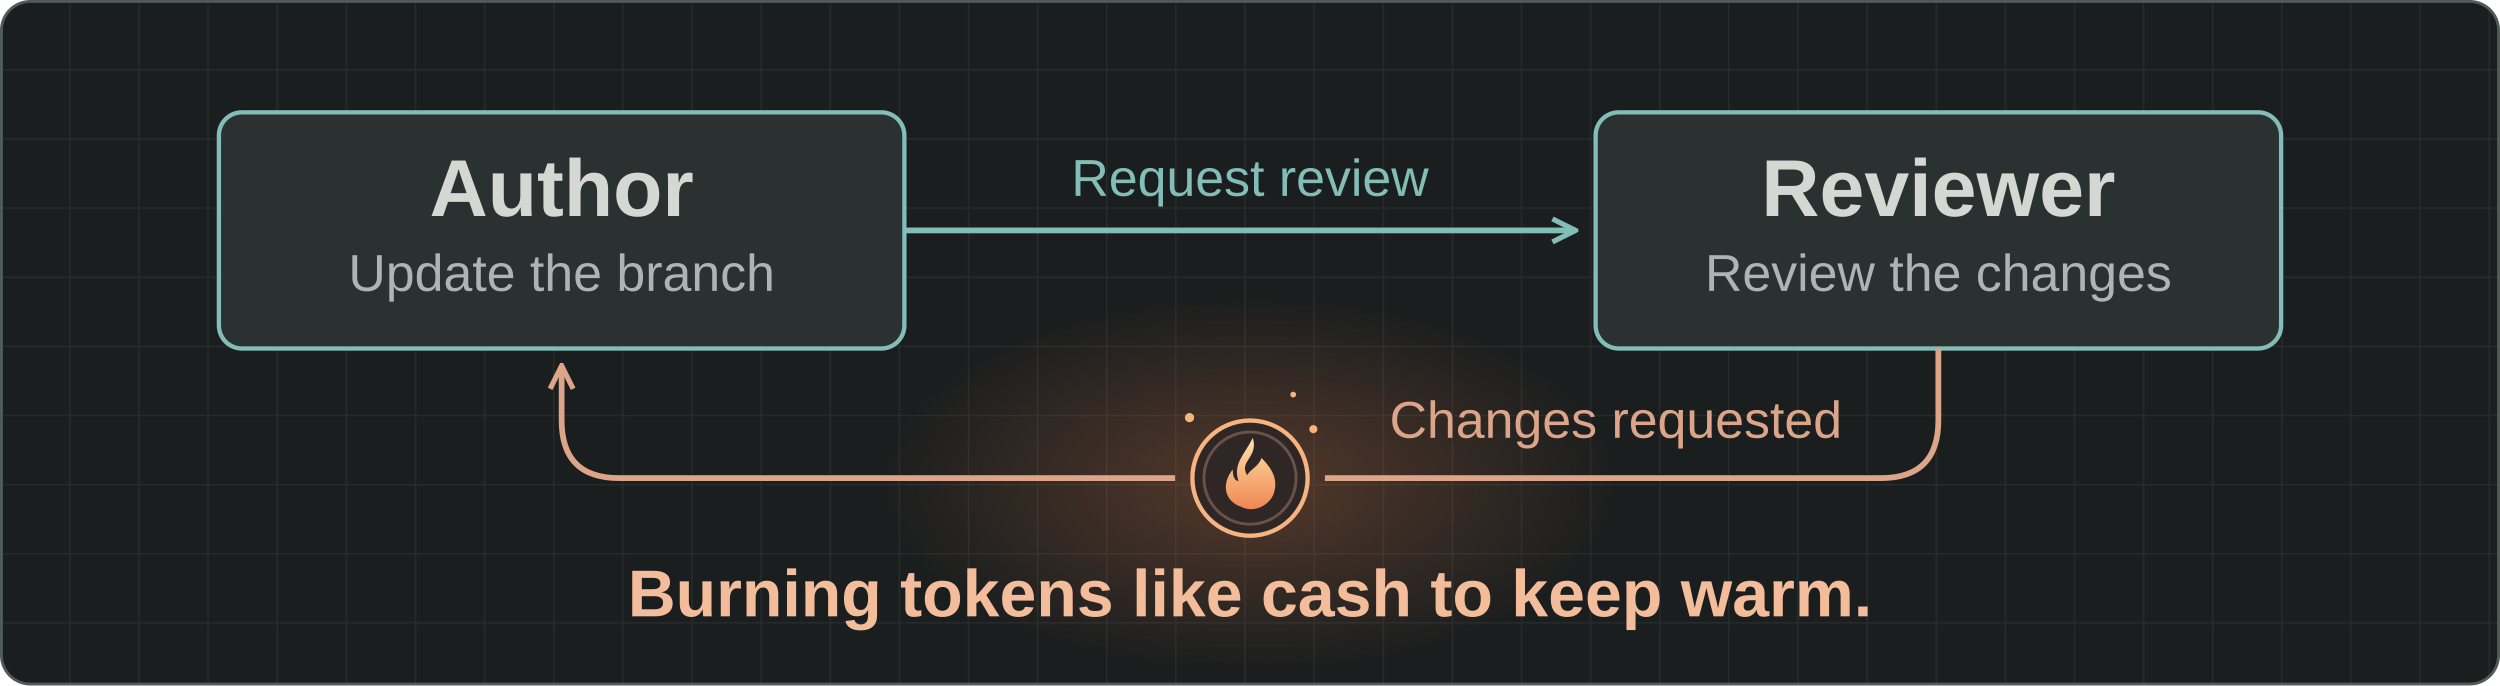
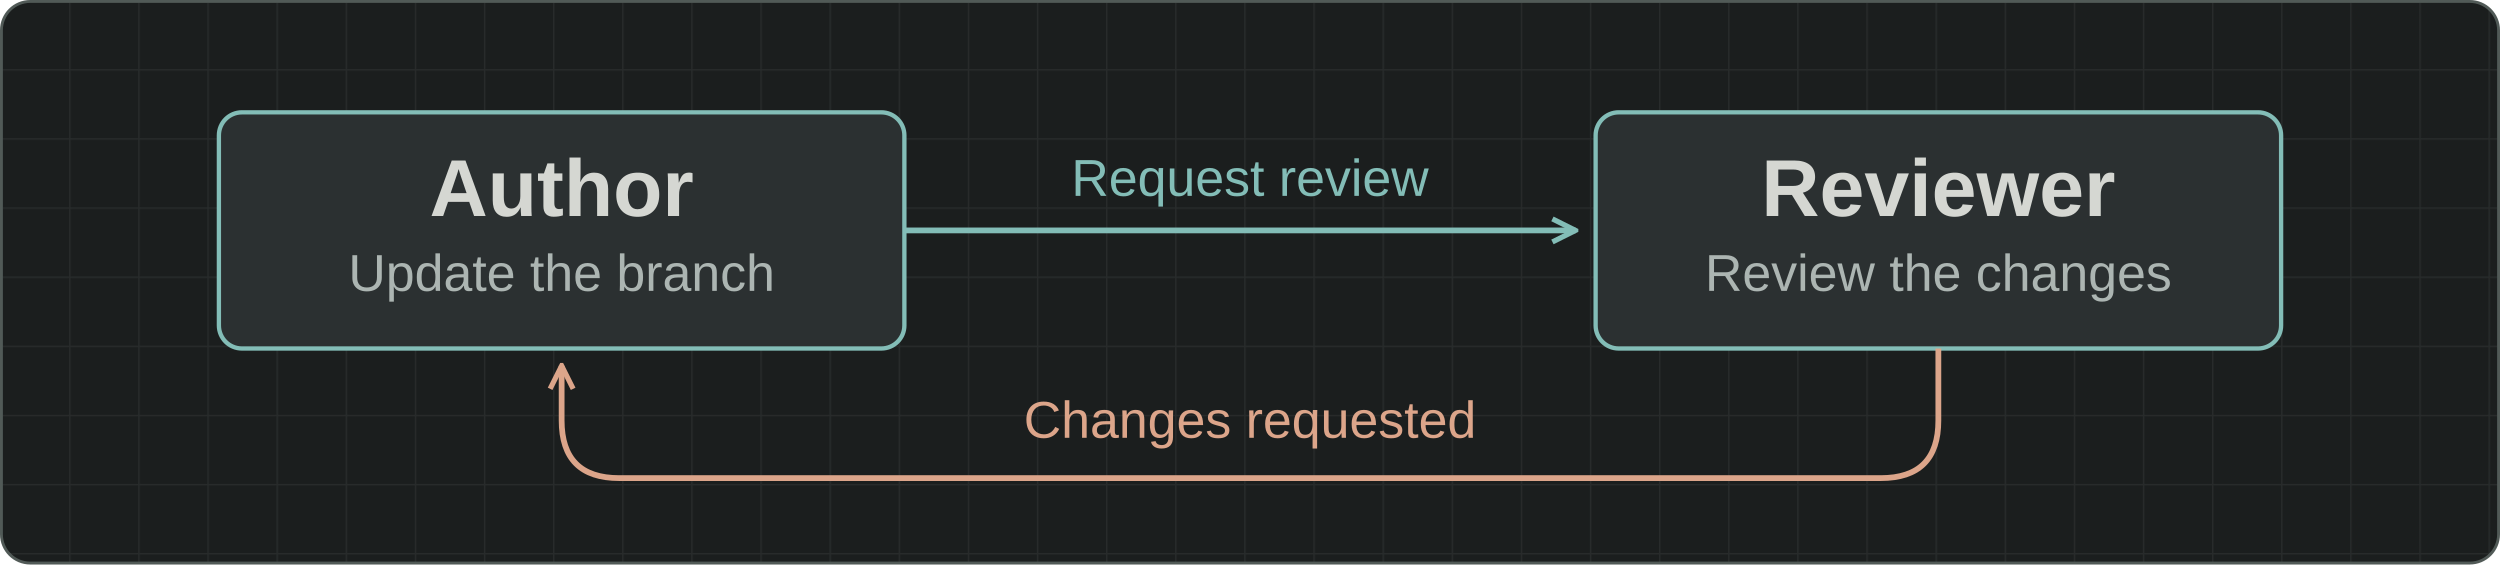
- <svg xmlns="http://www.w3.org/2000/svg" viewBox="0 0 868 238" width="868" height="238">
+ <svg xmlns="http://www.w3.org/2000/svg" viewBox="0 0 868 196" width="868" height="196">
  <style>
    /* A fragment shows the loop through the named step. */
    svg:has(#author:target) :is(#reviewer, #return),
    svg:has(#reviewer:target) #return {
      visibility: hidden;
    }
  </style>
  <defs>
    <pattern id="grid" width="24" height="24" patternUnits="userSpaceOnUse">
      <path d="M24 0H0v24" fill="none" stroke="#acb5b2" stroke-opacity=".09" />
    </pattern>
-     <radialGradient id="heat">
-       <stop stop-color="#e37b4a" stop-opacity=".29" />
-       <stop offset="1" stop-color="#e37b4a" stop-opacity="0" />
-     </radialGradient>
-     <linearGradient id="flame" x2="0" y2="1">
-       <stop stop-color="#ffe3a9" />
-       <stop offset="1" stop-color="#f08652" />
-     </linearGradient>
    <marker id="forward-arrow" viewBox="0 0 10 10" refX="9" refY="5" markerWidth="10" markerHeight="10" markerUnits="userSpaceOnUse" orient="auto">
      <path d="m1 1 8 4-8 4" fill="none" stroke="#83bdb7" stroke-width="1.8" />
    </marker>
    <marker id="return-arrow" viewBox="0 0 10 10" refX="9" refY="5" markerWidth="10" markerHeight="10" markerUnits="userSpaceOnUse" orient="auto">
      <path d="m1 1 8 4-8 4" fill="none" stroke="#dca58a" stroke-width="1.8" />
    </marker>
  </defs>
-   <rect x=".5" y=".5" width="867" height="237" rx="10" fill="#1b1e1e" stroke="#515a57" />
-   <rect x="1" y="1" width="866" height="236" rx="9" fill="url(#grid)" />
+   <rect x=".5" y=".5" width="867" height="195" rx="10" fill="#1b1e1e" stroke="#515a57" />
+   <rect x="1" y="1" width="866" height="194" rx="9" fill="url(#grid)" />
  <g id="author" text-anchor="middle" font-family="Arial, Helvetica, sans-serif">
    <rect x="76" y="39" width="238" height="82" rx="8" fill="#2b3031" stroke="#83bdb7" stroke-width="1.5" />
    <text x="195" y="75" fill="#d5d7d2" font-size="28" font-weight="700">Author</text>
    <text x="195" y="101" fill="#acb5b2" font-size="18">Update the branch</text>
  </g>
  <g id="reviewer" text-anchor="middle" font-family="Arial, Helvetica, sans-serif">
    <path d="M314 80H547" fill="none" stroke="#83bdb7" stroke-width="2" marker-end="url(#forward-arrow)" />
    <rect x="554" y="39" width="238" height="82" rx="8" fill="#2b3031" stroke="#83bdb7" stroke-width="1.5" />
    <text x="673" y="75" fill="#d5d7d2" font-size="28" font-weight="700">Reviewer</text>
    <text x="673" y="101" fill="#acb5b2" font-size="18">Review the changes</text>
    <text x="434" y="68" fill="#83bdb7" font-size="18">Request review</text>
  </g>
  <g id="return" text-anchor="middle" font-family="Arial, Helvetica, sans-serif">
-     <ellipse cx="434" cy="168" rx="128" ry="65" fill="url(#heat)" />
-     <path d="M673 121v25q0 20-20 20H460m-52 0H215q-20 0-20-20v-19" fill="none" stroke="#dca58a" stroke-width="2" marker-end="url(#return-arrow)" />
-     <text x="561" y="152" fill="#dca58a" font-size="18">Changes requested</text>
-     <text x="434" y="214" fill="#f3bd9b" font-size="23" font-weight="700">Burning tokens like cash to keep warm.</text>
-     <circle cx="434" cy="166" r="20" fill="#2e2725" stroke="#f7b380" stroke-width="1.5" />
-     <circle cx="434" cy="166" r="16" fill="none" stroke="#dca58a" stroke-opacity=".35" />
-     <path d="M435 152c2 7-5 8-2 13 1-2 4-3 5-6 4 4 6 8 4 13-2 4-7 6-11 4-6-2-7-8-3-13 0 3 1 4 2 4-2-6 2-9 5-15Z" fill="url(#flame)" />
-     <g fill="#f7b380">
-       <circle cx="413" cy="145" r="1.6" />
-       <circle cx="456" cy="149" r="1.4" />
-       <circle cx="449" cy="137" r="1" />
-     </g>
+     <path d="M673 121v25q0 20-20 20H215q-20 0-20-20v-19" fill="none" stroke="#dca58a" stroke-width="2" marker-end="url(#return-arrow)" />
+     <text x="434" y="152" fill="#dca58a" font-size="18">Changes requested</text>
  </g>
</svg>
